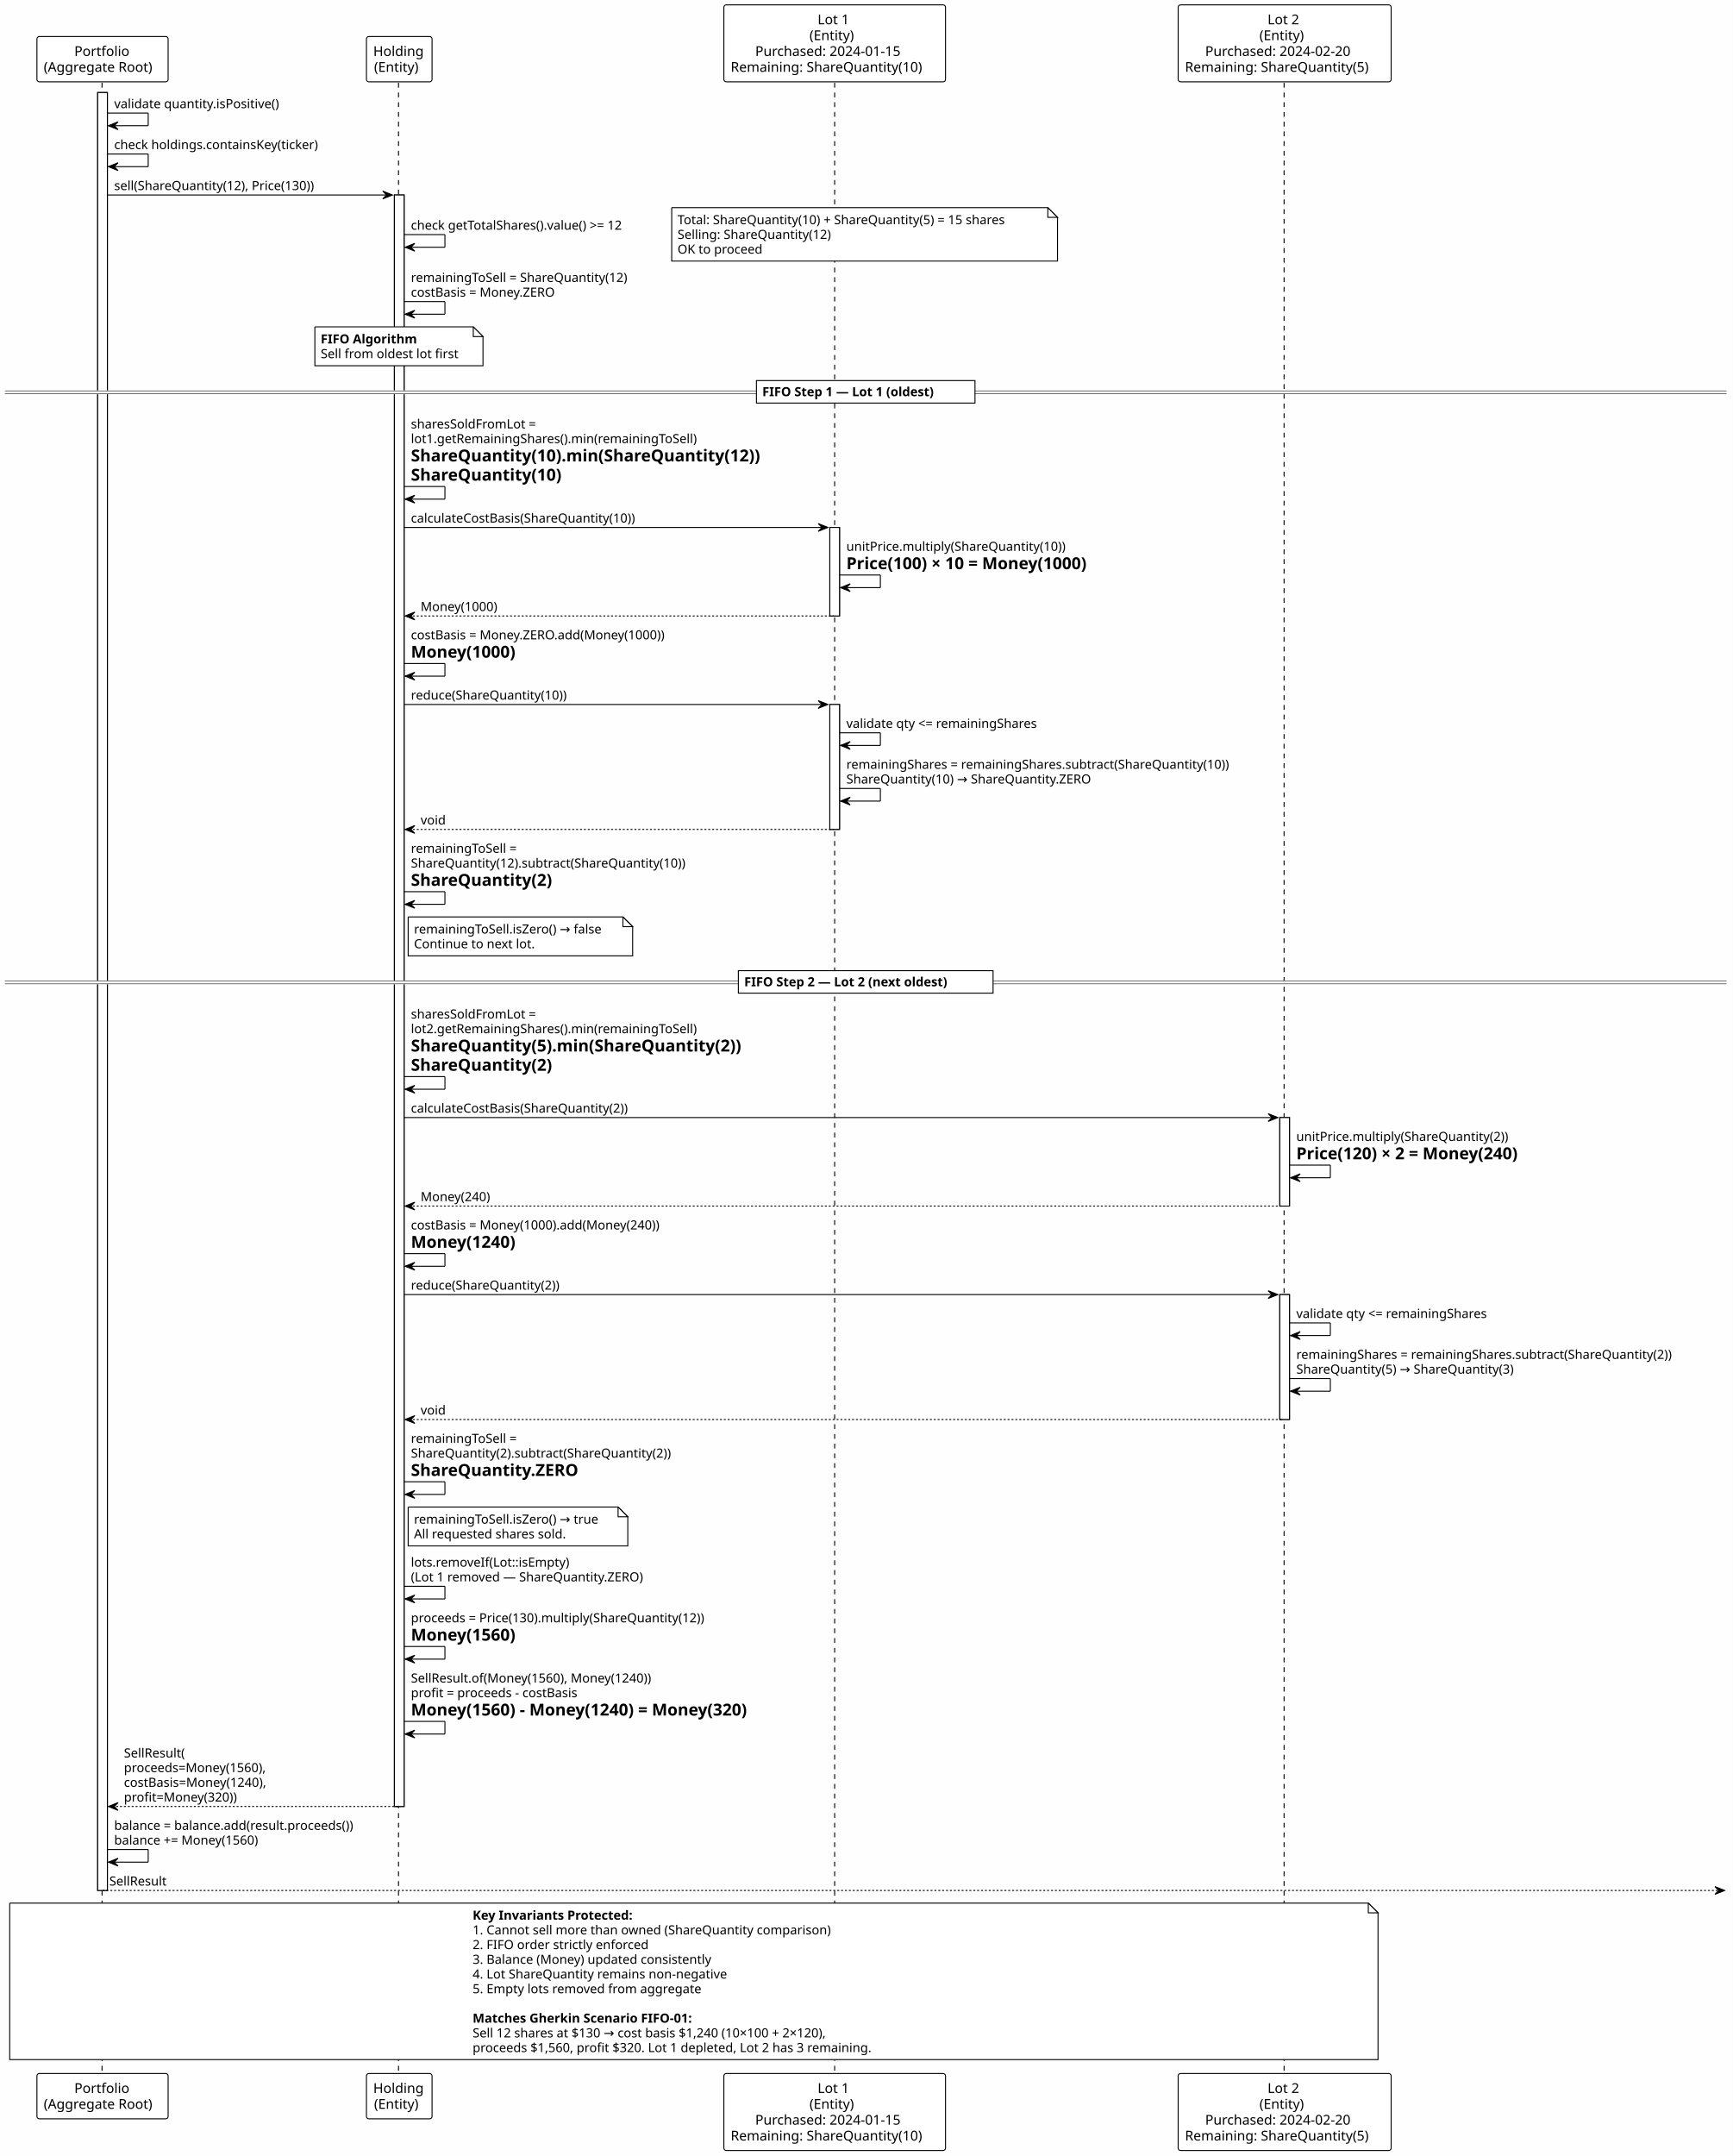
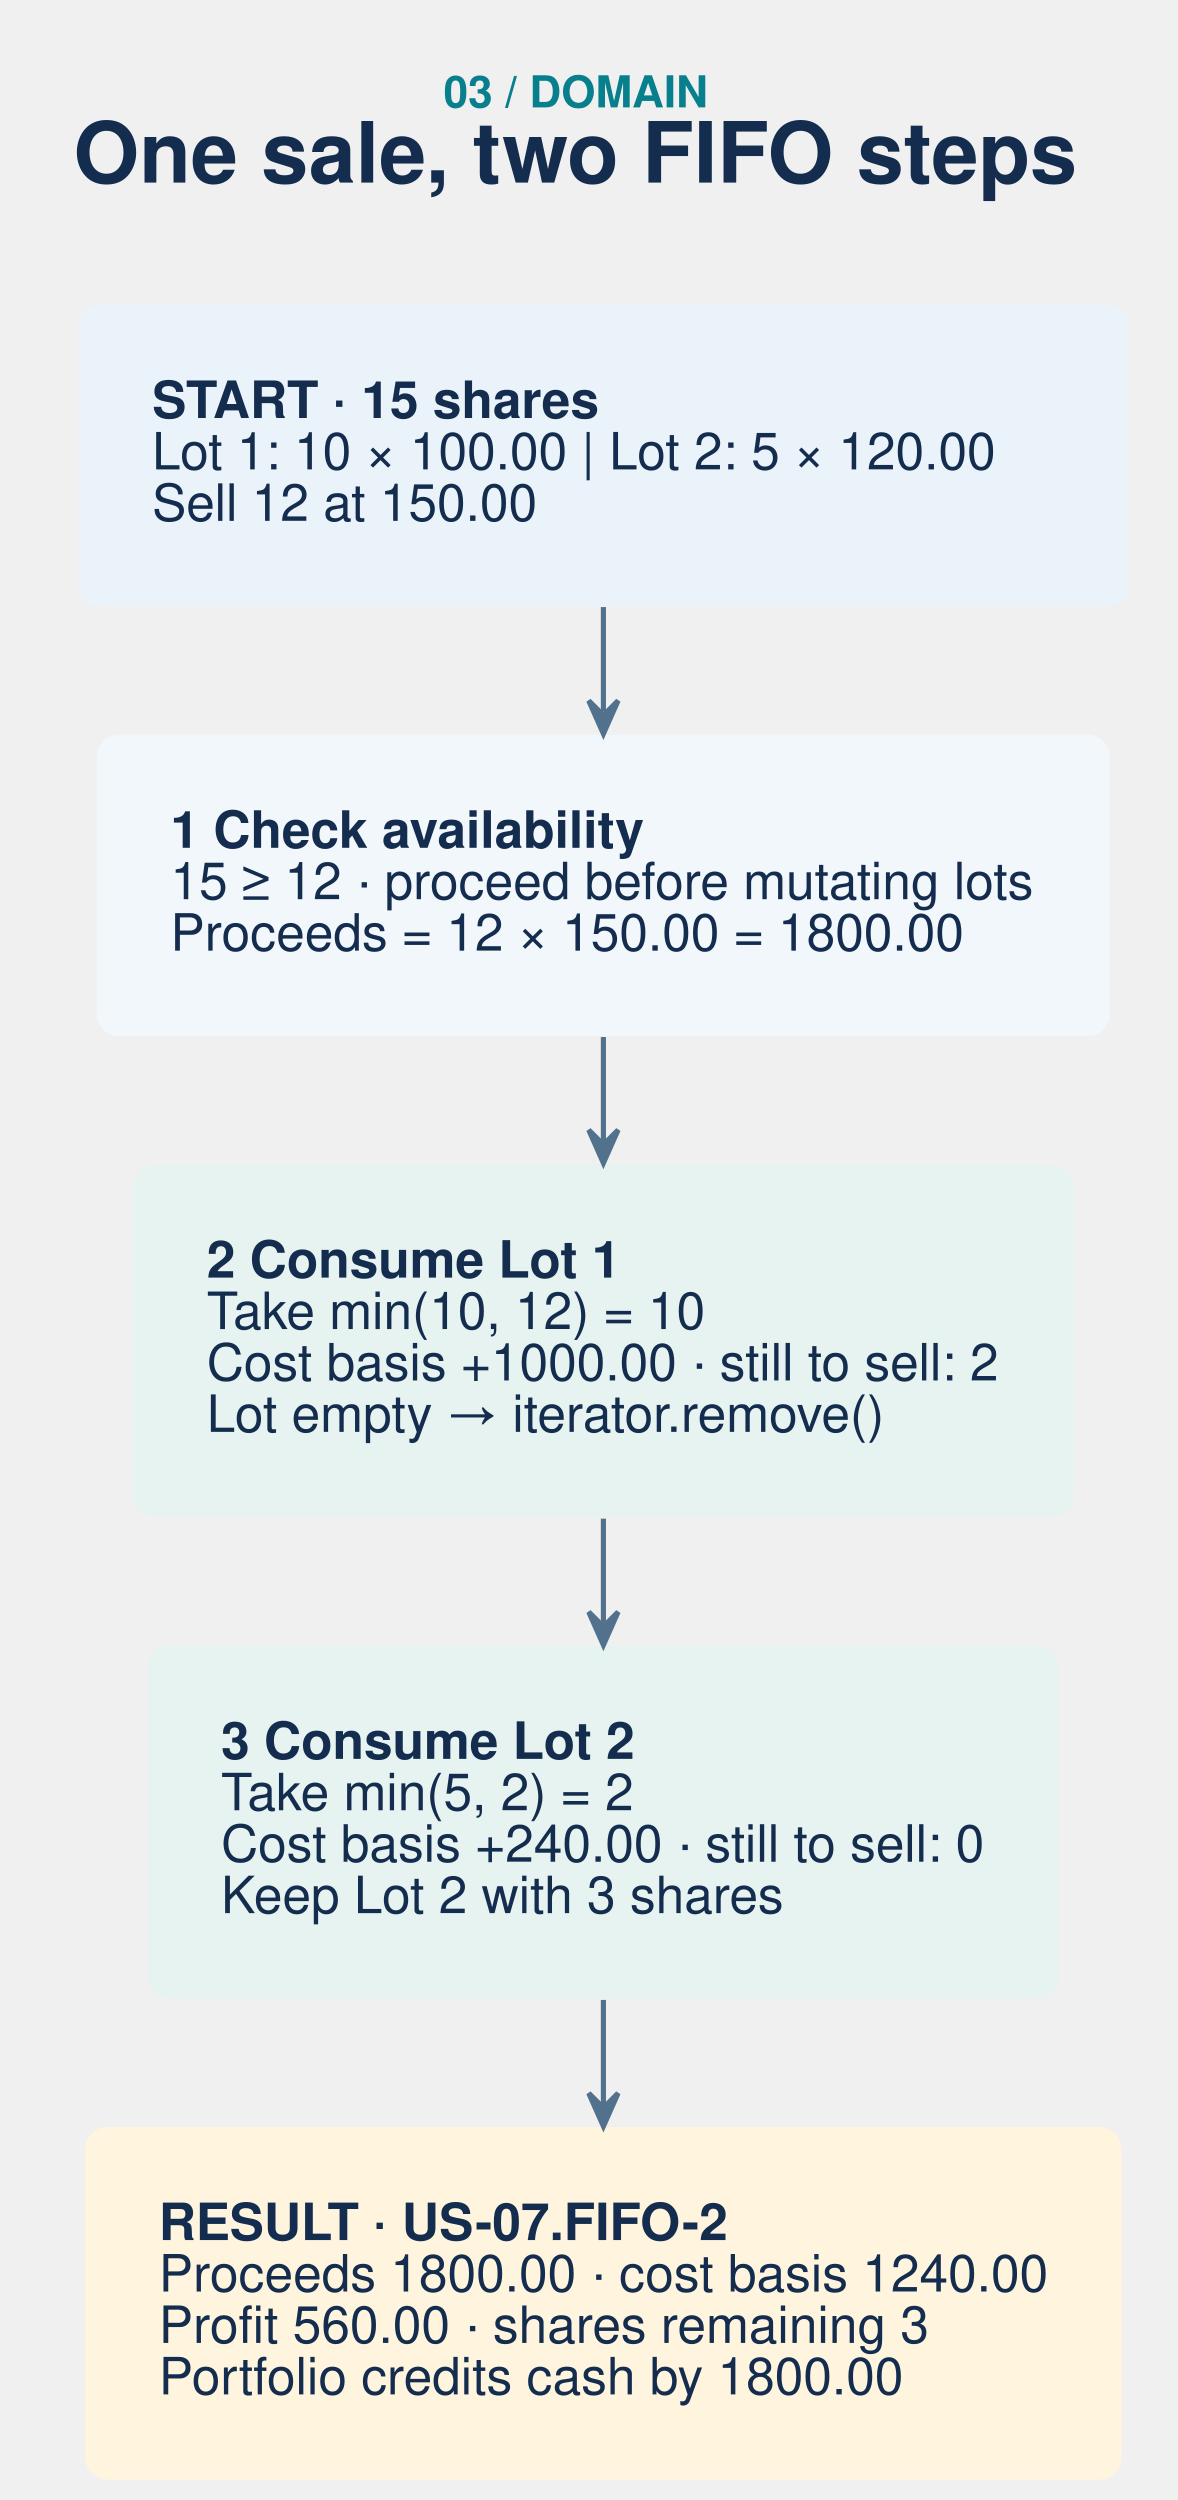
- <svg xmlns="http://www.w3.org/2000/svg" contentStyleType="text/css" data-diagram-type="SEQUENCE" height="2218px" preserveAspectRatio="none" style="width:1783px;height:2218px;background:#FEFEFE;" version="1.1" viewBox="0 0 1783 2218" width="1783px" zoomAndPan="magnify">
+ <svg xmlns="http://www.w3.org/2000/svg" contentStyleType="text/css" data-diagram-type="DESCRIPTION" height="1276.875px" preserveAspectRatio="none" style="width:601px;height:1276px;background:#FFFFFF;" version="1.1" viewBox="0 0 601 1276" width="601.875px" zoomAndPan="magnify">
  <defs />
  <g>
-     <rect fill="#FEFEFE" height="2218" style="stroke:none;stroke-width:1;" width="1783" x="0" y="0" />
-     <g>
-       <rect fill="#FFFFFF" height="1849.641" style="stroke:#000000;stroke-width:1;" width="10" x="100.505" y="95.188" />
+     <text fill="#087F8C" font-family="Helvetica" font-size="22.5" font-weight="bold" lengthAdjust="spacing" textLength="135.022" x="226.402" y="54.825">03 / DOMAIN</text>
+     <text fill="#142D4E" font-family="Helvetica" font-size="43.125" font-weight="bold" lengthAdjust="spacing" textLength="512.825" x="37.5" y="93.207">One sale, two FIFO steps</text>
+     <g class="entity" data-entity="Start" data-source-line="5" data-uid="ent0002" id="entity_Start">
+       <rect fill="#EAF3F9" height="153.75" rx="11.25" ry="11.25" width="535.721" x="40.115" y="155.625" />
+       <text fill="#142D4E" font-family="Helvetica" font-size="26.25" font-weight="bold" lengthAdjust="spacing" textLength="230.508" x="77.615" y="213.338">START · 15 shares</text>
+       <text fill="#142D4E" font-family="Helvetica" font-size="26.25" lengthAdjust="spacing" textLength="460.721" x="77.615" y="239.588">Lot 1: 10 × 100.00   |   Lot 2: 5 × 120.00</text>
+       <text fill="#142D4E" font-family="Helvetica" font-size="26.25" lengthAdjust="spacing" textLength="197.029" x="77.615" y="265.838">Sell 12 at 150.00</text>
    </g>
-     <g>
-       <rect fill="#FFFFFF" height="1657.844" style="stroke:#000000;stroke-width:1;" width="10" x="405.829" y="200.586" />
+     <g class="entity" data-entity="Check" data-source-line="6" data-uid="ent0003" id="entity_Check">
+       <rect fill="#F2F7FC" height="153.75" rx="11.25" ry="11.25" width="516.969" x="49.49" y="375" />
+       <text fill="#142D4E" font-family="Helvetica" font-size="26.25" font-weight="bold" lengthAdjust="spacing" textLength="249.503" x="86.99" y="432.713">1  Check availability</text>
+       <text fill="#142D4E" font-family="Helvetica" font-size="26.25" lengthAdjust="spacing" textLength="441.969" x="86.99" y="458.963">15 ≥ 12 · proceed before mutating lots</text>
+       <text fill="#142D4E" font-family="Helvetica" font-size="26.25" lengthAdjust="spacing" textLength="405.017" x="86.99" y="485.213">Proceeds = 12 × 150.00 = 1800.00</text>
    </g>
-     <g>
-       <rect fill="#FFFFFF" height="91.055" style="stroke:#000000;stroke-width:1;" width="10" x="853.905" y="542.625" />
+     <g class="entity" data-entity="First" data-source-line="7" data-uid="ent0004" id="entity_First">
+       <rect fill="#E6F3F1" height="180" rx="11.25" ry="11.25" width="479.901" x="68.034" y="594.375" />
+       <text fill="#142D4E" font-family="Helvetica" font-size="26.25" font-weight="bold" lengthAdjust="spacing" textLength="218.78" x="105.534" y="652.088">2  Consume Lot 1</text>
+       <text fill="#142D4E" font-family="Helvetica" font-size="26.25" lengthAdjust="spacing" textLength="257.527" x="105.534" y="678.338">Take min(10, 12) = 10</text>
+       <text fill="#142D4E" font-family="Helvetica" font-size="26.25" lengthAdjust="spacing" textLength="404.901" x="105.534" y="704.588">Cost basis +1000.00 · still to sell: 2</text>
+       <text fill="#142D4E" font-family="Helvetica" font-size="26.25" lengthAdjust="spacing" textLength="350.107" x="105.534" y="730.838">Lot empty → iterator.remove()</text>
    </g>
-     <g>
-       <rect fill="#FFFFFF" height="128.531" style="stroke:#000000;stroke-width:1;" width="10" x="853.905" y="724.734" />
+     <g class="entity" data-entity="Second" data-source-line="8" data-uid="ent0005" id="entity_Second">
+       <rect fill="#E6F3F1" height="180" rx="11.25" ry="11.25" width="465.302" x="75.327" y="840" />
+       <text fill="#142D4E" font-family="Helvetica" font-size="26.25" font-weight="bold" lengthAdjust="spacing" textLength="218.78" x="112.827" y="897.713">3  Consume Lot 2</text>
+       <text fill="#142D4E" font-family="Helvetica" font-size="26.25" lengthAdjust="spacing" textLength="213.73" x="112.827" y="923.963">Take min(5, 2) = 2</text>
+       <text fill="#142D4E" font-family="Helvetica" font-size="26.25" lengthAdjust="spacing" textLength="390.302" x="112.827" y="950.213">Cost basis +240.00 · still to sell: 0</text>
+       <text fill="#142D4E" font-family="Helvetica" font-size="26.25" lengthAdjust="spacing" textLength="288.929" x="112.827" y="976.463">Keep Lot 2 with 3 shares</text>
    </g>
-     <g>
-       <rect fill="#FFFFFF" height="91.055" style="stroke:#000000;stroke-width:1;" width="10" x="1316.918" y="1149.695" />
+     <g class="entity" data-entity="Result" data-source-line="9" data-uid="ent0006" id="entity_Result">
+       <rect fill="#FFF5DF" height="180" rx="11.25" ry="11.25" width="528.851" x="43.546" y="1085.625" />
+       <text fill="#142D4E" font-family="Helvetica" font-size="26.25" font-weight="bold" lengthAdjust="spacing" textLength="291.698" x="81.046" y="1143.338">RESULT · US-07.FIFO-2</text>
+       <text fill="#142D4E" font-family="Helvetica" font-size="26.25" lengthAdjust="spacing" textLength="453.851" x="81.046" y="1169.588">Proceeds 1800.00 · cost basis 1240.00</text>
+       <text fill="#142D4E" font-family="Helvetica" font-size="26.25" lengthAdjust="spacing" textLength="393.968" x="81.046" y="1195.838">Profit 560.00 · shares remaining 3</text>
+       <text fill="#142D4E" font-family="Helvetica" font-size="26.25" lengthAdjust="spacing" textLength="380.843" x="81.046" y="1222.088">Portfolio credits cash by 1800.00</text>
    </g>
-     <g>
-       <rect fill="#FFFFFF" height="128.531" style="stroke:#000000;stroke-width:1;" width="10" x="1316.918" y="1331.805" />
+     <g class="link" data-entity-1="Start" data-entity-2="Check" data-source-line="10" data-uid="lnk7" id="link_Start_Check">
+       <path d="M307.977,309.844 C307.977,330.806 307.977,342.262 307.977,363.244" fill="none" id="Start-to-Check" style="stroke:#52718D;stroke-width:2.625;" />
+       <polygon fill="#52718D" points="307.977,374.494,315.477,357.619,307.977,365.119,300.477,357.619,307.977,374.494" style="stroke:#52718D;stroke-width:2.625;" />
    </g>
-     <g class="participant-lifeline" data-entity-uid="part1" data-qualified-name="Portfolio" id="part1-lifeline">
-       <g>
-         <rect fill="#000000" fill-opacity="0" height="2048.969" width="8" x="101.505" y="85.188" />
-         <line style="stroke:#000000;stroke-width:1;stroke-dasharray:5,5;" x1="105" x2="105" y1="85.188" y2="2134.156" />
-       </g>
+     <g class="link" data-entity-1="Check" data-entity-2="First" data-source-line="11" data-uid="lnk8" id="link_Check_First">
+       <path d="M307.977,529.294 C307.977,549.9 307.977,561.094 307.977,582.356" fill="none" id="Check-to-First" style="stroke:#52718D;stroke-width:2.625;" />
+       <polygon fill="#52718D" points="307.977,593.606,315.477,576.731,307.977,584.231,300.477,576.731,307.977,593.606" style="stroke:#52718D;stroke-width:2.625;" />
    </g>
-     <g class="participant-lifeline" data-entity-uid="part2" data-qualified-name="Holding" id="part2-lifeline">
-       <g>
-         <rect fill="#000000" fill-opacity="0" height="2048.969" width="8" x="406.829" y="85.188" />
-         <line style="stroke:#000000;stroke-width:1;stroke-dasharray:5,5;" x1="410.07" x2="410.07" y1="85.188" y2="2134.156" />
-       </g>
+     <g class="link" data-entity-1="First" data-entity-2="Second" data-source-line="12" data-uid="lnk9" id="link_First_Second">
+       <path d="M307.977,775.144 C307.977,796.181 307.977,807.337 307.977,828.356" fill="none" id="First-to-Second" style="stroke:#52718D;stroke-width:2.625;" />
+       <polygon fill="#52718D" points="307.977,839.606,315.477,822.731,307.977,830.231,300.477,822.731,307.977,839.606" style="stroke:#52718D;stroke-width:2.625;" />
    </g>
-     <g class="participant-lifeline" data-entity-uid="part3" data-qualified-name="Lot1" id="part3-lifeline">
-       <g>
-         <rect fill="#000000" fill-opacity="0" height="2048.969" width="8" x="854.905" y="85.188" />
-         <line style="stroke:#000000;stroke-width:1;stroke-dasharray:5,5;" x1="858.865" x2="858.865" y1="85.188" y2="2134.156" />
-       </g>
+     <g class="link" data-entity-1="Second" data-entity-2="Result" data-source-line="13" data-uid="lnk10" id="link_Second_Result">
+       <path d="M307.977,1020.769 C307.977,1041.806 307.977,1052.963 307.977,1073.981" fill="none" id="Second-to-Result" style="stroke:#52718D;stroke-width:2.625;" />
+       <polygon fill="#52718D" points="307.977,1085.231,315.477,1068.356,307.977,1075.856,300.477,1068.356,307.977,1085.231" style="stroke:#52718D;stroke-width:2.625;" />
    </g>
-     <g class="participant-lifeline" data-entity-uid="part4" data-qualified-name="Lot2" id="part4-lifeline">
-       <g>
-         <rect fill="#000000" fill-opacity="0" height="2048.969" width="8" x="1317.918" y="85.188" />
-         <line style="stroke:#000000;stroke-width:1;stroke-dasharray:5,5;" x1="1321.331" x2="1321.331" y1="85.188" y2="2134.156" />
-       </g>
-     </g>
-     <g class="participant participant-head" data-entity-uid="part1" data-qualified-name="Portfolio" id="part1-head">
-       <rect fill="#FFFFFF" height="46.594" rx="2.5" ry="2.5" style="stroke:#000000;stroke-width:1;" width="135.01" x="38" y="37.594" />
-       <text fill="#000000" font-family="Verdana" font-size="14" lengthAdjust="spacing" textLength="58.092" x="76.459" y="57.589">Portfolio</text>
-       <text fill="#000000" font-family="Verdana" font-size="14" lengthAdjust="spacing" textLength="121.01" x="45" y="73.886">(Aggregate Root)</text>
-     </g>
-     <g class="participant participant-tail" data-entity-uid="part1" data-qualified-name="Portfolio" id="part1-tail">
-       <rect fill="#FFFFFF" height="46.594" rx="2.5" ry="2.5" style="stroke:#000000;stroke-width:1;" width="135.01" x="38" y="2133.156" />
-       <text fill="#000000" font-family="Verdana" font-size="14" lengthAdjust="spacing" textLength="58.092" x="76.459" y="2153.151">Portfolio</text>
-       <text fill="#000000" font-family="Verdana" font-size="14" lengthAdjust="spacing" textLength="121.01" x="45" y="2169.448">(Aggregate Root)</text>
-     </g>
-     <g class="participant participant-head" data-entity-uid="part2" data-qualified-name="Holding" id="part2-head">
-       <rect fill="#FFFFFF" height="46.594" rx="2.5" ry="2.5" style="stroke:#000000;stroke-width:1;" width="67.519" x="377.07" y="37.594" />
-       <text fill="#000000" font-family="Verdana" font-size="14" lengthAdjust="spacing" textLength="53.519" x="384.07" y="57.589">Holding</text>
-       <text fill="#000000" font-family="Verdana" font-size="14" lengthAdjust="spacing" textLength="51.796" x="384.931" y="73.886">(Entity)</text>
-     </g>
-     <g class="participant participant-tail" data-entity-uid="part2" data-qualified-name="Holding" id="part2-tail">
-       <rect fill="#FFFFFF" height="46.594" rx="2.5" ry="2.5" style="stroke:#000000;stroke-width:1;" width="67.519" x="377.07" y="2133.156" />
-       <text fill="#000000" font-family="Verdana" font-size="14" lengthAdjust="spacing" textLength="53.519" x="384.07" y="2153.151">Holding</text>
-       <text fill="#000000" font-family="Verdana" font-size="14" lengthAdjust="spacing" textLength="51.796" x="384.931" y="2169.448">(Entity)</text>
-     </g>
-     <g class="participant participant-head" data-entity-uid="part3" data-qualified-name="Lot1" id="part3-head">
-       <rect fill="#FFFFFF" height="79.188" rx="2.5" ry="2.5" style="stroke:#000000;stroke-width:1;" width="228.081" x="744.865" y="5" />
-       <text fill="#000000" font-family="Verdana" font-size="14" lengthAdjust="spacing" textLength="35.212" x="841.299" y="24.995">Lot 1</text>
-       <text fill="#000000" font-family="Verdana" font-size="14" lengthAdjust="spacing" textLength="51.796" x="833.007" y="41.292">(Entity)</text>
-       <text fill="#000000" font-family="Verdana" font-size="14" lengthAdjust="spacing" textLength="163.543" x="777.134" y="57.589">Purchased: 2024-01-15</text>
-       <text fill="#000000" font-family="Verdana" font-size="14" lengthAdjust="spacing" textLength="214.081" x="751.865" y="73.886">Remaining: ShareQuantity(10)</text>
-     </g>
-     <g class="participant participant-tail" data-entity-uid="part3" data-qualified-name="Lot1" id="part3-tail">
-       <rect fill="#FFFFFF" height="79.188" rx="2.5" ry="2.5" style="stroke:#000000;stroke-width:1;" width="228.081" x="744.865" y="2133.156" />
-       <text fill="#000000" font-family="Verdana" font-size="14" lengthAdjust="spacing" textLength="35.212" x="841.299" y="2153.151">Lot 1</text>
-       <text fill="#000000" font-family="Verdana" font-size="14" lengthAdjust="spacing" textLength="51.796" x="833.007" y="2169.448">(Entity)</text>
-       <text fill="#000000" font-family="Verdana" font-size="14" lengthAdjust="spacing" textLength="163.543" x="777.134" y="2185.745">Purchased: 2024-01-15</text>
-       <text fill="#000000" font-family="Verdana" font-size="14" lengthAdjust="spacing" textLength="214.081" x="751.865" y="2202.042">Remaining: ShareQuantity(10)</text>
-     </g>
-     <g class="participant participant-head" data-entity-uid="part4" data-qualified-name="Lot2" id="part4-head">
-       <rect fill="#FFFFFF" height="79.188" rx="2.5" ry="2.5" style="stroke:#000000;stroke-width:1;" width="219.174" x="1212.331" y="5" />
-       <text fill="#000000" font-family="Verdana" font-size="14" lengthAdjust="spacing" textLength="35.212" x="1304.312" y="24.995">Lot 2</text>
-       <text fill="#000000" font-family="Verdana" font-size="14" lengthAdjust="spacing" textLength="51.796" x="1296.02" y="41.292">(Entity)</text>
-       <text fill="#000000" font-family="Verdana" font-size="14" lengthAdjust="spacing" textLength="163.543" x="1240.147" y="57.589">Purchased: 2024-02-20</text>
-       <text fill="#000000" font-family="Verdana" font-size="14" lengthAdjust="spacing" textLength="205.174" x="1219.331" y="73.886">Remaining: ShareQuantity(5)</text>
-     </g>
-     <g class="participant participant-tail" data-entity-uid="part4" data-qualified-name="Lot2" id="part4-tail">
-       <rect fill="#FFFFFF" height="79.188" rx="2.5" ry="2.5" style="stroke:#000000;stroke-width:1;" width="219.174" x="1212.331" y="2133.156" />
-       <text fill="#000000" font-family="Verdana" font-size="14" lengthAdjust="spacing" textLength="35.212" x="1304.312" y="2153.151">Lot 2</text>
-       <text fill="#000000" font-family="Verdana" font-size="14" lengthAdjust="spacing" textLength="51.796" x="1296.02" y="2169.448">(Entity)</text>
-       <text fill="#000000" font-family="Verdana" font-size="14" lengthAdjust="spacing" textLength="163.543" x="1240.147" y="2185.745">Purchased: 2024-02-20</text>
-       <text fill="#000000" font-family="Verdana" font-size="14" lengthAdjust="spacing" textLength="205.174" x="1219.331" y="2202.042">Remaining: ShareQuantity(5)</text>
-     </g>
-     <g>
-       <rect fill="#FFFFFF" height="1849.641" style="stroke:#000000;stroke-width:1;" width="10" x="100.505" y="95.188" />
-     </g>
-     <g>
-       <rect fill="#FFFFFF" height="1657.844" style="stroke:#000000;stroke-width:1;" width="10" x="405.829" y="200.586" />
-     </g>
-     <g>
-       <rect fill="#FFFFFF" height="91.055" style="stroke:#000000;stroke-width:1;" width="10" x="853.905" y="542.625" />
-     </g>
-     <g>
-       <rect fill="#FFFFFF" height="128.531" style="stroke:#000000;stroke-width:1;" width="10" x="853.905" y="724.734" />
-     </g>
-     <g>
-       <rect fill="#FFFFFF" height="91.055" style="stroke:#000000;stroke-width:1;" width="10" x="1316.918" y="1149.695" />
-     </g>
-     <g>
-       <rect fill="#FFFFFF" height="128.531" style="stroke:#000000;stroke-width:1;" width="10" x="1316.918" y="1331.805" />
-     </g>
-     <g class="message" data-entity-1="part1" data-entity-2="part1" id="msg1">
-       <line style="stroke:#000000;stroke-width:1;" x1="110.505" x2="152.505" y1="116.32" y2="116.32" />
-       <line style="stroke:#000000;stroke-width:1;" x1="152.505" x2="152.505" y1="116.32" y2="129.32" />
-       <line style="stroke:#000000;stroke-width:1;" x1="111.505" x2="152.505" y1="129.32" y2="129.32" />
-       <polygon fill="#000000" points="121.505,125.32,111.505,129.32,121.505,133.32,117.505,129.32" style="stroke:#000000;stroke-width:1;" />
-       <text fill="#000000" font-family="Verdana" font-size="13" lengthAdjust="spacing" textLength="185.764" x="117.505" y="111.254">validate quantity.isPositive()</text>
-     </g>
-     <g class="message" data-entity-1="part1" data-entity-2="part1" id="msg2">
-       <line style="stroke:#000000;stroke-width:1;" x1="110.505" x2="152.505" y1="158.453" y2="158.453" />
-       <line style="stroke:#000000;stroke-width:1;" x1="152.505" x2="152.505" y1="158.453" y2="171.453" />
-       <line style="stroke:#000000;stroke-width:1;" x1="111.505" x2="152.505" y1="171.453" y2="171.453" />
-       <polygon fill="#000000" points="121.505,167.453,111.505,171.453,121.505,175.453,117.505,171.453" style="stroke:#000000;stroke-width:1;" />
-       <text fill="#000000" font-family="Verdana" font-size="13" lengthAdjust="spacing" textLength="227.373" x="117.505" y="153.387">check holdings.containsKey(ticker)</text>
-     </g>
-     <g class="message" data-entity-1="part1" data-entity-2="part2" id="msg3">
-       <polygon fill="#000000" points="393.829,196.586,403.829,200.586,393.829,204.586,397.829,200.586" style="stroke:#000000;stroke-width:1;" />
-       <line style="stroke:#000000;stroke-width:1;" x1="110.505" x2="399.829" y1="200.586" y2="200.586" />
-       <text fill="#000000" font-family="Verdana" font-size="13" lengthAdjust="spacing" textLength="227.963" x="117.505" y="195.52">sell(ShareQuantity(12), Price(130))</text>
-     </g>
-     <g class="message" data-entity-1="part2" data-entity-2="part2" id="msg4">
-       <line style="stroke:#000000;stroke-width:1;" x1="415.829" x2="457.829" y1="241.352" y2="241.352" />
-       <line style="stroke:#000000;stroke-width:1;" x1="457.829" x2="457.829" y1="241.352" y2="254.352" />
-       <line style="stroke:#000000;stroke-width:1;" x1="416.829" x2="457.829" y1="254.352" y2="254.352" />
-       <polygon fill="#000000" points="426.829,250.352,416.829,254.352,426.829,258.352,422.829,254.352" style="stroke:#000000;stroke-width:1;" />
-       <text fill="#000000" font-family="Verdana" font-size="13" lengthAdjust="spacing" textLength="247.203" x="422.829" y="236.286">check getTotalShares().value() &gt;= 12</text>
-     </g>
-     <path d="M691.203,213.586 L691.203,268.586 L1088.203,268.586 L1088.203,223.586 L1078.203,213.586 L691.203,213.586" fill="#FFFFFF" style="stroke:#000000;stroke-width:1;" />
-     <path d="M1078.203,213.586 L1078.203,223.586 L1088.203,223.586 L1078.203,213.586" fill="#FFFFFF" style="stroke:#000000;stroke-width:1;" />
-     <text fill="#000000" font-family="Verdana" font-size="13" lengthAdjust="spacing" textLength="376.219" x="697.203" y="230.653">Total: ShareQuantity(10) + ShareQuantity(5) = 15 shares</text>
-     <text fill="#000000" font-family="Verdana" font-size="13" lengthAdjust="spacing" textLength="172.751" x="697.203" y="245.786">Selling: ShareQuantity(12)</text>
-     <text fill="#000000" font-family="Verdana" font-size="13" lengthAdjust="spacing" textLength="93.019" x="697.203" y="260.918">OK to proceed</text>
-     <g class="message" data-entity-1="part2" data-entity-2="part2" id="msg6">
-       <line style="stroke:#000000;stroke-width:1;" x1="415.829" x2="457.829" y1="310.25" y2="310.25" />
-       <line style="stroke:#000000;stroke-width:1;" x1="457.829" x2="457.829" y1="310.25" y2="323.25" />
-       <line style="stroke:#000000;stroke-width:1;" x1="416.829" x2="457.829" y1="323.25" y2="323.25" />
-       <polygon fill="#000000" points="426.829,319.25,416.829,323.25,426.829,327.25,422.829,323.25" style="stroke:#000000;stroke-width:1;" />
-       <text fill="#000000" font-family="Verdana" font-size="13" lengthAdjust="spacing" textLength="245.115" x="422.829" y="290.051">remainingToSell = ShareQuantity(12)</text>
-       <text fill="#000000" font-family="Verdana" font-size="13" lengthAdjust="spacing" textLength="163.789" x="422.829" y="305.184">costBasis = Money.ZERO</text>
-     </g>
-     <path d="M324,336.25 L324,376.25 L497,376.25 L497,346.25 L487,336.25 L324,336.25" fill="#FFFFFF" style="stroke:#000000;stroke-width:1;" />
-     <path d="M487,336.25 L487,346.25 L497,346.25 L487,336.25" fill="#FFFFFF" style="stroke:#000000;stroke-width:1;" />
-     <text fill="#000000" font-family="Verdana" font-size="13" font-weight="bold" lengthAdjust="spacing" textLength="110.811" x="330" y="353.317">FIFO Algorithm</text>
-     <text fill="#000000" font-family="Verdana" font-size="13" lengthAdjust="spacing" textLength="152.293" x="330" y="368.45">Sell from oldest lot first</text>
-     <rect fill="#FFFFFF" height="3" style="stroke:#FFFFFF;stroke-width:1;" width="1771.66" x="5" y="402.082" />
-     <line style="stroke:#000000;stroke-width:0.5;" x1="5" x2="1776.66" y1="402.082" y2="402.082" />
-     <line style="stroke:#000000;stroke-width:0.5;" x1="5" x2="1776.66" y1="405.082" y2="405.082" />
-     <rect fill="#FFFFFF" height="23.133" style="stroke:#000000;stroke-width:1;" width="224.894" x="778.383" y="391.516" />
-     <text fill="#000000" font-family="Verdana" font-size="13" font-weight="bold" lengthAdjust="spacing" textLength="206.369" x="784.383" y="407.582">FIFO Step 1 — Lot 1 (oldest)</text>
-     <g class="message" data-entity-1="part2" data-entity-2="part2" id="msg7">
-       <line style="stroke:#000000;stroke-width:1;" x1="415.829" x2="457.829" y1="500.492" y2="500.492" />
-       <line style="stroke:#000000;stroke-width:1;" x1="457.829" x2="457.829" y1="500.492" y2="513.492" />
-       <line style="stroke:#000000;stroke-width:1;" x1="416.829" x2="457.829" y1="513.492" y2="513.492" />
-       <polygon fill="#000000" points="426.829,509.492,416.829,513.492,426.829,517.492,422.829,513.492" style="stroke:#000000;stroke-width:1;" />
-       <text fill="#000000" font-family="Verdana" font-size="13" lengthAdjust="spacing" textLength="139.921" x="422.829" y="440.715">sharesSoldFromLot =</text>
-       <text fill="#000000" font-family="Verdana" font-size="13" lengthAdjust="spacing" textLength="318.83" x="422.829" y="455.848">lot1.getRemainingShares().min(remainingToSell)</text>
-       <text fill="#000000" font-family="Verdana" font-size="17" font-weight="bold" lengthAdjust="spacing" textLength="414.076" x="422.829" y="474.694">ShareQuantity(10).min(ShareQuantity(12))</text>
-       <text fill="#000000" font-family="Verdana" font-size="17" font-weight="bold" lengthAdjust="spacing" textLength="178.218" x="422.829" y="494.483">ShareQuantity(10)</text>
-     </g>
-     <g class="message" data-entity-1="part2" data-entity-2="part3" id="msg8">
-       <polygon fill="#000000" points="841.905,538.625,851.905,542.625,841.905,546.625,845.905,542.625" style="stroke:#000000;stroke-width:1;" />
-       <line style="stroke:#000000;stroke-width:1;" x1="415.829" x2="847.905" y1="542.625" y2="542.625" />
-       <text fill="#000000" font-family="Verdana" font-size="13" lengthAdjust="spacing" textLength="252.535" x="422.829" y="537.559">calculateCostBasis(ShareQuantity(10))</text>
-     </g>
-     <g class="message" data-entity-1="part3" data-entity-2="part3" id="msg9">
-       <line style="stroke:#000000;stroke-width:1;" x1="863.905" x2="905.905" y1="591.547" y2="591.547" />
-       <line style="stroke:#000000;stroke-width:1;" x1="905.905" x2="905.905" y1="591.547" y2="604.547" />
-       <line style="stroke:#000000;stroke-width:1;" x1="864.905" x2="905.905" y1="604.547" y2="604.547" />
-       <polygon fill="#000000" points="874.905,600.547,864.905,604.547,874.905,608.547,870.905,604.547" style="stroke:#000000;stroke-width:1;" />
-       <text fill="#000000" font-family="Verdana" font-size="13" lengthAdjust="spacing" textLength="244.848" x="870.905" y="566.692">unitPrice.multiply(ShareQuantity(10))</text>
-       <text fill="#000000" font-family="Verdana" font-size="17" font-weight="bold" lengthAdjust="spacing" textLength="301.285" x="870.905" y="585.538">Price(100) × 10 = Money(1000)</text>
-     </g>
-     <g class="message" data-entity-1="part3" data-entity-2="part2" id="msg10">
-       <polygon fill="#000000" points="426.829,629.68,416.829,633.68,426.829,637.68,422.829,633.68" style="stroke:#000000;stroke-width:1;" />
-       <line style="stroke:#000000;stroke-width:1;stroke-dasharray:2,2;" x1="420.829" x2="857.905" y1="633.68" y2="633.68" />
-       <text fill="#000000" font-family="Verdana" font-size="13" lengthAdjust="spacing" textLength="86.328" x="432.829" y="628.614">Money(1000)</text>
-     </g>
-     <g class="message" data-entity-1="part2" data-entity-2="part2" id="msg11">
-       <line style="stroke:#000000;stroke-width:1;" x1="415.829" x2="457.829" y1="682.602" y2="682.602" />
-       <line style="stroke:#000000;stroke-width:1;" x1="457.829" x2="457.829" y1="682.602" y2="695.602" />
-       <line style="stroke:#000000;stroke-width:1;" x1="416.829" x2="457.829" y1="695.602" y2="695.602" />
-       <polygon fill="#000000" points="426.829,691.602,416.829,695.602,426.829,699.602,422.829,695.602" style="stroke:#000000;stroke-width:1;" />
-       <text fill="#000000" font-family="Verdana" font-size="13" lengthAdjust="spacing" textLength="288.863" x="422.829" y="657.747">costBasis = Money.ZERO.add(Money(1000))</text>
-       <text fill="#000000" font-family="Verdana" font-size="17" font-weight="bold" lengthAdjust="spacing" textLength="126.164" x="422.829" y="676.592">Money(1000)</text>
-     </g>
-     <g class="message" data-entity-1="part2" data-entity-2="part3" id="msg12">
-       <polygon fill="#000000" points="841.905,720.734,851.905,724.734,841.905,728.734,845.905,724.734" style="stroke:#000000;stroke-width:1;" />
-       <line style="stroke:#000000;stroke-width:1;" x1="415.829" x2="847.905" y1="724.734" y2="724.734" />
-       <text fill="#000000" font-family="Verdana" font-size="13" lengthAdjust="spacing" textLength="175.786" x="422.829" y="719.668">reduce(ShareQuantity(10))</text>
-     </g>
-     <g class="message" data-entity-1="part3" data-entity-2="part3" id="msg13">
-       <line style="stroke:#000000;stroke-width:1;" x1="863.905" x2="905.905" y1="753.867" y2="753.867" />
-       <line style="stroke:#000000;stroke-width:1;" x1="905.905" x2="905.905" y1="753.867" y2="766.867" />
-       <line style="stroke:#000000;stroke-width:1;" x1="864.905" x2="905.905" y1="766.867" y2="766.867" />
-       <polygon fill="#000000" points="874.905,762.867,864.905,766.867,874.905,770.867,870.905,766.867" style="stroke:#000000;stroke-width:1;" />
-       <text fill="#000000" font-family="Verdana" font-size="13" lengthAdjust="spacing" textLength="217.921" x="870.905" y="748.801">validate qty &lt;= remainingShares</text>
-     </g>
-     <g class="message" data-entity-1="part3" data-entity-2="part3" id="msg14">
-       <line style="stroke:#000000;stroke-width:1;" x1="863.905" x2="905.905" y1="811.133" y2="811.133" />
-       <line style="stroke:#000000;stroke-width:1;" x1="905.905" x2="905.905" y1="811.133" y2="824.133" />
-       <line style="stroke:#000000;stroke-width:1;" x1="864.905" x2="905.905" y1="824.133" y2="824.133" />
-       <polygon fill="#000000" points="874.905,820.133,864.905,824.133,874.905,828.133,870.905,824.133" style="stroke:#000000;stroke-width:1;" />
-       <text fill="#000000" font-family="Verdana" font-size="13" lengthAdjust="spacing" textLength="429.013" x="870.905" y="790.934">remainingShares = remainingShares.subtract(ShareQuantity(10))</text>
-       <text fill="#000000" font-family="Verdana" font-size="13" lengthAdjust="spacing" textLength="274.314" x="870.905" y="806.067">ShareQuantity(10) → ShareQuantity.ZERO</text>
-     </g>
-     <g class="message" data-entity-1="part3" data-entity-2="part2" id="msg15">
-       <polygon fill="#000000" points="426.829,849.266,416.829,853.266,426.829,857.266,422.829,853.266" style="stroke:#000000;stroke-width:1;" />
-       <line style="stroke:#000000;stroke-width:1;stroke-dasharray:2,2;" x1="420.829" x2="857.905" y1="853.266" y2="853.266" />
-       <text fill="#000000" font-family="Verdana" font-size="13" lengthAdjust="spacing" textLength="27.511" x="432.829" y="848.2">void</text>
-     </g>
-     <g class="message" data-entity-1="part2" data-entity-2="part2" id="msg16">
-       <line style="stroke:#000000;stroke-width:1;" x1="415.829" x2="457.829" y1="917.32" y2="917.32" />
-       <line style="stroke:#000000;stroke-width:1;" x1="457.829" x2="457.829" y1="917.32" y2="930.32" />
-       <line style="stroke:#000000;stroke-width:1;" x1="416.829" x2="457.829" y1="930.32" y2="930.32" />
-       <polygon fill="#000000" points="426.829,926.32,416.829,930.32,426.829,934.32,422.829,930.32" style="stroke:#000000;stroke-width:1;" />
-       <text fill="#000000" font-family="Verdana" font-size="13" lengthAdjust="spacing" textLength="120.32" x="422.829" y="877.332">remainingToSell =</text>
-       <text fill="#000000" font-family="Verdana" font-size="13" lengthAdjust="spacing" textLength="309.518" x="422.829" y="892.465">ShareQuantity(12).subtract(ShareQuantity(10))</text>
-       <text fill="#000000" font-family="Verdana" font-size="17" font-weight="bold" lengthAdjust="spacing" textLength="166.389" x="422.829" y="911.311">ShareQuantity(2)</text>
-     </g>
-     <path d="M420,943.32 L420,983.32 L651,983.32 L651,953.32 L641,943.32 L420,943.32" fill="#FFFFFF" style="stroke:#000000;stroke-width:1;" />
-     <path d="M641,943.32 L641,953.32 L651,953.32 L641,943.32" fill="#FFFFFF" style="stroke:#000000;stroke-width:1;" />
-     <text fill="#000000" font-family="Verdana" font-size="13" lengthAdjust="spacing" textLength="210.241" x="426" y="960.387">remainingToSell.isZero() → false</text>
-     <text fill="#000000" font-family="Verdana" font-size="13" lengthAdjust="spacing" textLength="133.726" x="426" y="975.52">Continue to next lot.</text>
-     <rect fill="#FFFFFF" height="3" style="stroke:#FFFFFF;stroke-width:1;" width="1771.66" x="5" y="1009.152" />
-     <line style="stroke:#000000;stroke-width:0.5;" x1="5" x2="1776.66" y1="1009.152" y2="1009.152" />
-     <line style="stroke:#000000;stroke-width:0.5;" x1="5" x2="1776.66" y1="1012.152" y2="1012.152" />
-     <rect fill="#FFFFFF" height="23.133" style="stroke:#000000;stroke-width:1;" width="262.092" x="759.784" y="998.586" />
-     <text fill="#000000" font-family="Verdana" font-size="13" font-weight="bold" lengthAdjust="spacing" textLength="243.566" x="765.784" y="1014.653">FIFO Step 2 — Lot 2 (next oldest)</text>
-     <g class="message" data-entity-1="part2" data-entity-2="part2" id="msg17">
-       <line style="stroke:#000000;stroke-width:1;" x1="415.829" x2="457.829" y1="1107.562" y2="1107.562" />
-       <line style="stroke:#000000;stroke-width:1;" x1="457.829" x2="457.829" y1="1107.562" y2="1120.562" />
-       <line style="stroke:#000000;stroke-width:1;" x1="416.829" x2="457.829" y1="1120.562" y2="1120.562" />
-       <polygon fill="#000000" points="426.829,1116.562,416.829,1120.562,426.829,1124.562,422.829,1120.562" style="stroke:#000000;stroke-width:1;" />
-       <text fill="#000000" font-family="Verdana" font-size="13" lengthAdjust="spacing" textLength="139.921" x="422.829" y="1047.786">sharesSoldFromLot =</text>
-       <text fill="#000000" font-family="Verdana" font-size="13" lengthAdjust="spacing" textLength="318.83" x="422.829" y="1062.918">lot2.getRemainingShares().min(remainingToSell)</text>
-       <text fill="#000000" font-family="Verdana" font-size="17" font-weight="bold" lengthAdjust="spacing" textLength="390.419" x="422.829" y="1081.764">ShareQuantity(5).min(ShareQuantity(2))</text>
-       <text fill="#000000" font-family="Verdana" font-size="17" font-weight="bold" lengthAdjust="spacing" textLength="166.389" x="422.829" y="1101.553">ShareQuantity(2)</text>
-     </g>
-     <g class="message" data-entity-1="part2" data-entity-2="part4" id="msg18">
-       <polygon fill="#000000" points="1304.918,1145.695,1314.918,1149.695,1304.918,1153.695,1308.918,1149.695" style="stroke:#000000;stroke-width:1;" />
-       <line style="stroke:#000000;stroke-width:1;" x1="415.829" x2="1310.918" y1="1149.695" y2="1149.695" />
-       <text fill="#000000" font-family="Verdana" font-size="13" lengthAdjust="spacing" textLength="244.264" x="422.829" y="1144.629">calculateCostBasis(ShareQuantity(2))</text>
-     </g>
-     <g class="message" data-entity-1="part4" data-entity-2="part4" id="msg19">
-       <line style="stroke:#000000;stroke-width:1;" x1="1326.918" x2="1368.918" y1="1198.617" y2="1198.617" />
-       <line style="stroke:#000000;stroke-width:1;" x1="1368.918" x2="1368.918" y1="1198.617" y2="1211.617" />
-       <line style="stroke:#000000;stroke-width:1;" x1="1327.918" x2="1368.918" y1="1211.617" y2="1211.617" />
-       <polygon fill="#000000" points="1337.918,1207.617,1327.918,1211.617,1337.918,1215.617,1333.918,1211.617" style="stroke:#000000;stroke-width:1;" />
-       <text fill="#000000" font-family="Verdana" font-size="13" lengthAdjust="spacing" textLength="236.577" x="1333.918" y="1173.762">unitPrice.multiply(ShareQuantity(2))</text>
-       <text fill="#000000" font-family="Verdana" font-size="17" font-weight="bold" lengthAdjust="spacing" textLength="277.628" x="1333.918" y="1192.608">Price(120) × 2 = Money(240)</text>
-     </g>
-     <g class="message" data-entity-1="part4" data-entity-2="part2" id="msg20">
-       <polygon fill="#000000" points="426.829,1236.75,416.829,1240.75,426.829,1244.75,422.829,1240.75" style="stroke:#000000;stroke-width:1;" />
-       <line style="stroke:#000000;stroke-width:1;stroke-dasharray:2,2;" x1="420.829" x2="1320.918" y1="1240.75" y2="1240.75" />
-       <text fill="#000000" font-family="Verdana" font-size="13" lengthAdjust="spacing" textLength="78.057" x="432.829" y="1235.684">Money(240)</text>
-     </g>
-     <g class="message" data-entity-1="part2" data-entity-2="part2" id="msg21">
-       <line style="stroke:#000000;stroke-width:1;" x1="415.829" x2="457.829" y1="1289.672" y2="1289.672" />
-       <line style="stroke:#000000;stroke-width:1;" x1="457.829" x2="457.829" y1="1289.672" y2="1302.672" />
-       <line style="stroke:#000000;stroke-width:1;" x1="416.829" x2="457.829" y1="1302.672" y2="1302.672" />
-       <polygon fill="#000000" points="426.829,1298.672,416.829,1302.672,426.829,1306.672,422.829,1302.672" style="stroke:#000000;stroke-width:1;" />
-       <text fill="#000000" font-family="Verdana" font-size="13" lengthAdjust="spacing" textLength="283.302" x="422.829" y="1264.817">costBasis = Money(1000).add(Money(240))</text>
-       <text fill="#000000" font-family="Verdana" font-size="17" font-weight="bold" lengthAdjust="spacing" textLength="126.164" x="422.829" y="1283.663">Money(1240)</text>
-     </g>
-     <g class="message" data-entity-1="part2" data-entity-2="part4" id="msg22">
-       <polygon fill="#000000" points="1304.918,1327.805,1314.918,1331.805,1304.918,1335.805,1308.918,1331.805" style="stroke:#000000;stroke-width:1;" />
-       <line style="stroke:#000000;stroke-width:1;" x1="415.829" x2="1310.918" y1="1331.805" y2="1331.805" />
-       <text fill="#000000" font-family="Verdana" font-size="13" lengthAdjust="spacing" textLength="167.515" x="422.829" y="1326.739">reduce(ShareQuantity(2))</text>
-     </g>
-     <g class="message" data-entity-1="part4" data-entity-2="part4" id="msg23">
-       <line style="stroke:#000000;stroke-width:1;" x1="1326.918" x2="1368.918" y1="1360.938" y2="1360.938" />
-       <line style="stroke:#000000;stroke-width:1;" x1="1368.918" x2="1368.918" y1="1360.938" y2="1373.938" />
-       <line style="stroke:#000000;stroke-width:1;" x1="1327.918" x2="1368.918" y1="1373.938" y2="1373.938" />
-       <polygon fill="#000000" points="1337.918,1369.938,1327.918,1373.938,1337.918,1377.938,1333.918,1373.938" style="stroke:#000000;stroke-width:1;" />
-       <text fill="#000000" font-family="Verdana" font-size="13" lengthAdjust="spacing" textLength="217.921" x="1333.918" y="1355.872">validate qty &lt;= remainingShares</text>
-     </g>
-     <g class="message" data-entity-1="part4" data-entity-2="part4" id="msg24">
-       <line style="stroke:#000000;stroke-width:1;" x1="1326.918" x2="1368.918" y1="1418.203" y2="1418.203" />
-       <line style="stroke:#000000;stroke-width:1;" x1="1368.918" x2="1368.918" y1="1418.203" y2="1431.203" />
-       <line style="stroke:#000000;stroke-width:1;" x1="1327.918" x2="1368.918" y1="1431.203" y2="1431.203" />
-       <polygon fill="#000000" points="1337.918,1427.203,1327.918,1431.203,1337.918,1435.203,1333.918,1431.203" style="stroke:#000000;stroke-width:1;" />
-       <text fill="#000000" font-family="Verdana" font-size="13" lengthAdjust="spacing" textLength="420.742" x="1333.918" y="1398.004">remainingShares = remainingShares.subtract(ShareQuantity(2))</text>
-       <text fill="#000000" font-family="Verdana" font-size="13" lengthAdjust="spacing" textLength="243.94" x="1333.918" y="1413.137">ShareQuantity(5) → ShareQuantity(3)</text>
-     </g>
-     <g class="message" data-entity-1="part4" data-entity-2="part2" id="msg25">
-       <polygon fill="#000000" points="426.829,1456.336,416.829,1460.336,426.829,1464.336,422.829,1460.336" style="stroke:#000000;stroke-width:1;" />
-       <line style="stroke:#000000;stroke-width:1;stroke-dasharray:2,2;" x1="420.829" x2="1320.918" y1="1460.336" y2="1460.336" />
-       <text fill="#000000" font-family="Verdana" font-size="13" lengthAdjust="spacing" textLength="27.511" x="432.829" y="1455.27">void</text>
-     </g>
-     <g class="message" data-entity-1="part2" data-entity-2="part2" id="msg26">
-       <line style="stroke:#000000;stroke-width:1;" x1="415.829" x2="457.829" y1="1524.391" y2="1524.391" />
-       <line style="stroke:#000000;stroke-width:1;" x1="457.829" x2="457.829" y1="1524.391" y2="1537.391" />
-       <line style="stroke:#000000;stroke-width:1;" x1="416.829" x2="457.829" y1="1537.391" y2="1537.391" />
-       <polygon fill="#000000" points="426.829,1533.391,416.829,1537.391,426.829,1541.391,422.829,1537.391" style="stroke:#000000;stroke-width:1;" />
-       <text fill="#000000" font-family="Verdana" font-size="13" lengthAdjust="spacing" textLength="120.32" x="422.829" y="1484.403">remainingToSell =</text>
-       <text fill="#000000" font-family="Verdana" font-size="13" lengthAdjust="spacing" textLength="292.976" x="422.829" y="1499.536">ShareQuantity(2).subtract(ShareQuantity(2))</text>
-       <text fill="#000000" font-family="Verdana" font-size="17" font-weight="bold" lengthAdjust="spacing" textLength="196.961" x="422.829" y="1518.381">ShareQuantity.ZERO</text>
-     </g>
-     <path d="M420,1550.391 L420,1590.391 L646,1590.391 L646,1560.391 L636,1550.391 L420,1550.391" fill="#FFFFFF" style="stroke:#000000;stroke-width:1;" />
-     <path d="M636,1550.391 L636,1560.391 L646,1560.391 L636,1550.391" fill="#FFFFFF" style="stroke:#000000;stroke-width:1;" />
-     <text fill="#000000" font-family="Verdana" font-size="13" lengthAdjust="spacing" textLength="205.994" x="426" y="1567.457">remainingToSell.isZero() → true</text>
-     <text fill="#000000" font-family="Verdana" font-size="13" lengthAdjust="spacing" textLength="168.283" x="426" y="1582.59">All requested shares sold.</text>
-     <g class="message" data-entity-1="part2" data-entity-2="part2" id="msg27">
-       <line style="stroke:#000000;stroke-width:1;" x1="415.829" x2="457.829" y1="1631.922" y2="1631.922" />
-       <line style="stroke:#000000;stroke-width:1;" x1="457.829" x2="457.829" y1="1631.922" y2="1644.922" />
-       <line style="stroke:#000000;stroke-width:1;" x1="416.829" x2="457.829" y1="1644.922" y2="1644.922" />
-       <polygon fill="#000000" points="426.829,1640.922,416.829,1644.922,426.829,1648.922,422.829,1644.922" style="stroke:#000000;stroke-width:1;" />
-       <text fill="#000000" font-family="Verdana" font-size="13" lengthAdjust="spacing" textLength="177.131" x="422.829" y="1611.723">lots.removeIf(Lot::isEmpty)</text>
-       <text fill="#000000" font-family="Verdana" font-size="13" lengthAdjust="spacing" textLength="260.635" x="422.829" y="1626.856">(Lot 1 removed — ShareQuantity.ZERO)</text>
-     </g>
-     <g class="message" data-entity-1="part2" data-entity-2="part2" id="msg28">
-       <line style="stroke:#000000;stroke-width:1;" x1="415.829" x2="457.829" y1="1693.844" y2="1693.844" />
-       <line style="stroke:#000000;stroke-width:1;" x1="457.829" x2="457.829" y1="1693.844" y2="1706.844" />
-       <line style="stroke:#000000;stroke-width:1;" x1="416.829" x2="457.829" y1="1706.844" y2="1706.844" />
-       <polygon fill="#000000" points="426.829,1702.844,416.829,1706.844,426.829,1710.844,422.829,1706.844" style="stroke:#000000;stroke-width:1;" />
-       <text fill="#000000" font-family="Verdana" font-size="13" lengthAdjust="spacing" textLength="333.493" x="422.829" y="1668.989">proceeds = Price(130).multiply(ShareQuantity(12))</text>
-       <text fill="#000000" font-family="Verdana" font-size="17" font-weight="bold" lengthAdjust="spacing" textLength="126.164" x="422.829" y="1687.834">Money(1560)</text>
-     </g>
-     <g class="message" data-entity-1="part2" data-entity-2="part2" id="msg29">
-       <line style="stroke:#000000;stroke-width:1;" x1="415.829" x2="457.829" y1="1770.898" y2="1770.898" />
-       <line style="stroke:#000000;stroke-width:1;" x1="457.829" x2="457.829" y1="1770.898" y2="1783.898" />
-       <line style="stroke:#000000;stroke-width:1;" x1="416.829" x2="457.829" y1="1783.898" y2="1783.898" />
-       <polygon fill="#000000" points="426.829,1779.898,416.829,1783.898,426.829,1787.898,422.829,1783.898" style="stroke:#000000;stroke-width:1;" />
-       <text fill="#000000" font-family="Verdana" font-size="13" lengthAdjust="spacing" textLength="271.953" x="422.829" y="1730.911">SellResult.of(Money(1560), Money(1240))</text>
-       <text fill="#000000" font-family="Verdana" font-size="13" lengthAdjust="spacing" textLength="187.681" x="422.829" y="1746.043">profit = proceeds - costBasis</text>
-       <text fill="#000000" font-family="Verdana" font-size="17" font-weight="bold" lengthAdjust="spacing" textLength="411.636" x="422.829" y="1764.889">Money(1560) - Money(1240) = Money(320)</text>
-     </g>
-     <g class="message" data-entity-1="part2" data-entity-2="part1" id="msg30">
-       <polygon fill="#000000" points="121.505,1854.43,111.505,1858.43,121.505,1862.43,117.505,1858.43" style="stroke:#000000;stroke-width:1;" />
-       <line style="stroke:#000000;stroke-width:1;stroke-dasharray:2,2;" x1="115.505" x2="409.829" y1="1858.43" y2="1858.43" />
-       <text fill="#000000" font-family="Verdana" font-size="13" lengthAdjust="spacing" textLength="69.297" x="127.505" y="1807.965">SellResult(</text>
-       <text fill="#000000" font-family="Verdana" font-size="13" lengthAdjust="spacing" textLength="161.072" x="127.505" y="1823.098">proceeds=Money(1560),</text>
-       <text fill="#000000" font-family="Verdana" font-size="13" lengthAdjust="spacing" textLength="162.367" x="127.505" y="1838.231">costBasis=Money(1240),</text>
-       <text fill="#000000" font-family="Verdana" font-size="13" lengthAdjust="spacing" textLength="128.857" x="127.505" y="1853.364">profit=Money(320))</text>
-     </g>
-     <g class="message" data-entity-1="part1" data-entity-2="part1" id="msg31">
-       <line style="stroke:#000000;stroke-width:1;" x1="110.505" x2="152.505" y1="1902.695" y2="1902.695" />
-       <line style="stroke:#000000;stroke-width:1;" x1="152.505" x2="152.505" y1="1902.695" y2="1915.695" />
-       <line style="stroke:#000000;stroke-width:1;" x1="111.505" x2="152.505" y1="1915.695" y2="1915.695" />
-       <polygon fill="#000000" points="121.505,1911.695,111.505,1915.695,121.505,1919.695,117.505,1915.695" style="stroke:#000000;stroke-width:1;" />
-       <text fill="#000000" font-family="Verdana" font-size="13" lengthAdjust="spacing" textLength="271.324" x="117.505" y="1882.497">balance = balance.add(result.proceeds())</text>
-       <text fill="#000000" font-family="Verdana" font-size="13" lengthAdjust="spacing" textLength="167.559" x="117.505" y="1897.629">balance += Money(1560)</text>
-     </g>
-     <g class="message" data-entity-1="part1" data-entity-2="part1" id="msg32">
-       <polygon fill="#000000" points="1764.66,1940.828,1774.66,1944.828,1764.66,1948.828,1768.66,1944.828" style="stroke:#000000;stroke-width:1;" />
-       <line style="stroke:#000000;stroke-width:1;stroke-dasharray:2,2;" x1="105.505" x2="1770.66" y1="1944.828" y2="1944.828" />
-       <text fill="#000000" font-family="Verdana" font-size="13" lengthAdjust="spacing" textLength="64.226" x="112.505" y="1939.762">SellResult</text>
-     </g>
-     <path d="M10,1957.828 L10,2118.828 L1418,2118.828 L1418,1967.828 L1408,1957.828 L10,1957.828" fill="#FFFFFF" style="stroke:#000000;stroke-width:1;" />
-     <path d="M1408,1957.828 L1408,1967.828 L1418,1967.828 L1408,1957.828" fill="#FFFFFF" style="stroke:#000000;stroke-width:1;" />
-     <text fill="#000000" font-family="Verdana" font-size="13" font-weight="bold" lengthAdjust="spacing" textLength="187.745" x="486.315" y="1974.895">Key Invariants Protected:</text>
-     <text fill="#000000" font-family="Verdana" font-size="13" lengthAdjust="spacing" textLength="396.5" x="486.315" y="1990.028">1. Cannot sell more than owned (ShareQuantity comparison)</text>
-     <text fill="#000000" font-family="Verdana" font-size="13" lengthAdjust="spacing" textLength="194.733" x="486.315" y="2005.161">2. FIFO order strictly enforced</text>
-     <text fill="#000000" font-family="Verdana" font-size="13" lengthAdjust="spacing" textLength="266.316" x="486.315" y="2020.293">3. Balance (Money) updated consistently</text>
-     <text fill="#000000" font-family="Verdana" font-size="13" lengthAdjust="spacing" textLength="281.779" x="486.315" y="2035.426">4. Lot ShareQuantity remains non-negative</text>
-     <text fill="#000000" font-family="Verdana" font-size="13" lengthAdjust="spacing" textLength="253.989" x="486.315" y="2050.559">5. Empty lots removed from aggregate</text>
-     <text fill="#000000" font-family="Verdana" font-size="13" lengthAdjust="spacing" textLength="4.132" x="486.315" y="2065.692"> </text>
-     <text fill="#000000" font-family="Verdana" font-size="13" font-weight="bold" lengthAdjust="spacing" textLength="258.572" x="486.315" y="2080.825">Matches Gherkin Scenario FIFO-01:</text>
-     <text fill="#000000" font-family="Verdana" font-size="13" lengthAdjust="spacing" textLength="412.832" x="486.315" y="2095.957">Sell 12 shares at $130 → cost basis $1,240 (10×100 + 2×120),</text>
-     <text fill="#000000" font-family="Verdana" font-size="13" lengthAdjust="spacing" textLength="446.875" x="486.315" y="2111.09">proceeds $1,560, profit $320. Lot 1 depleted, Lot 2 has 3 remaining.</text>
  </g>
</svg>
